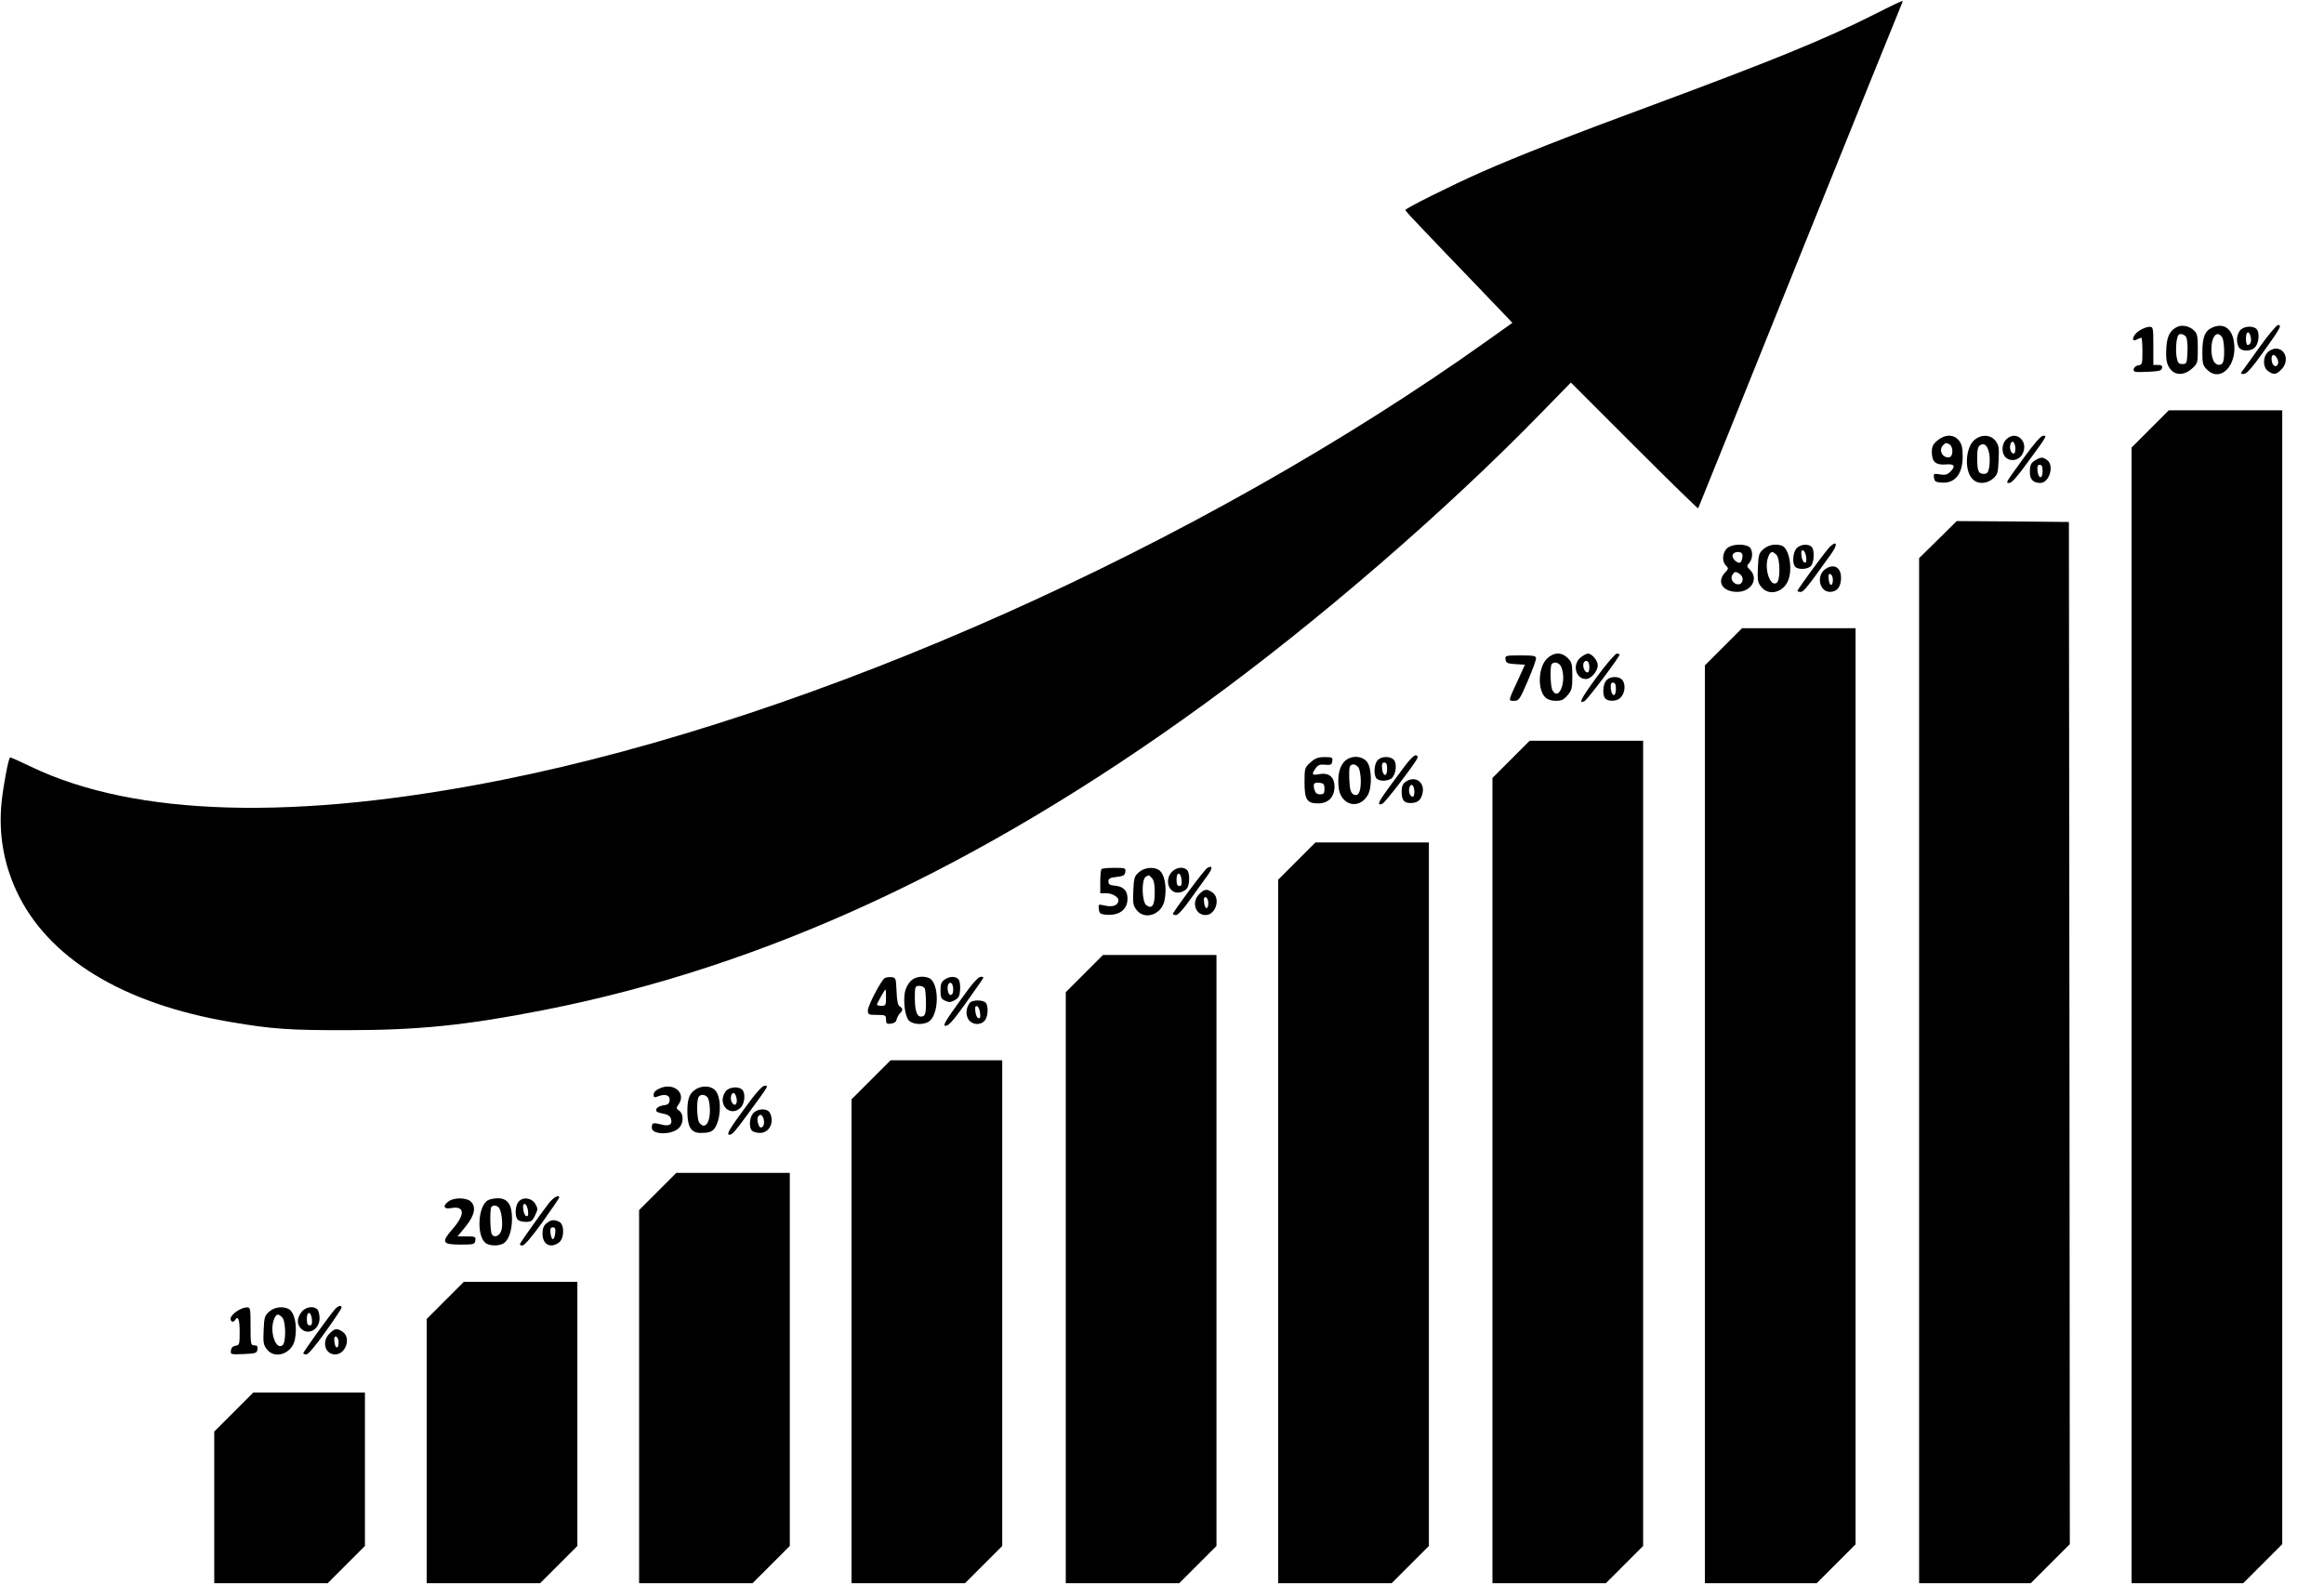
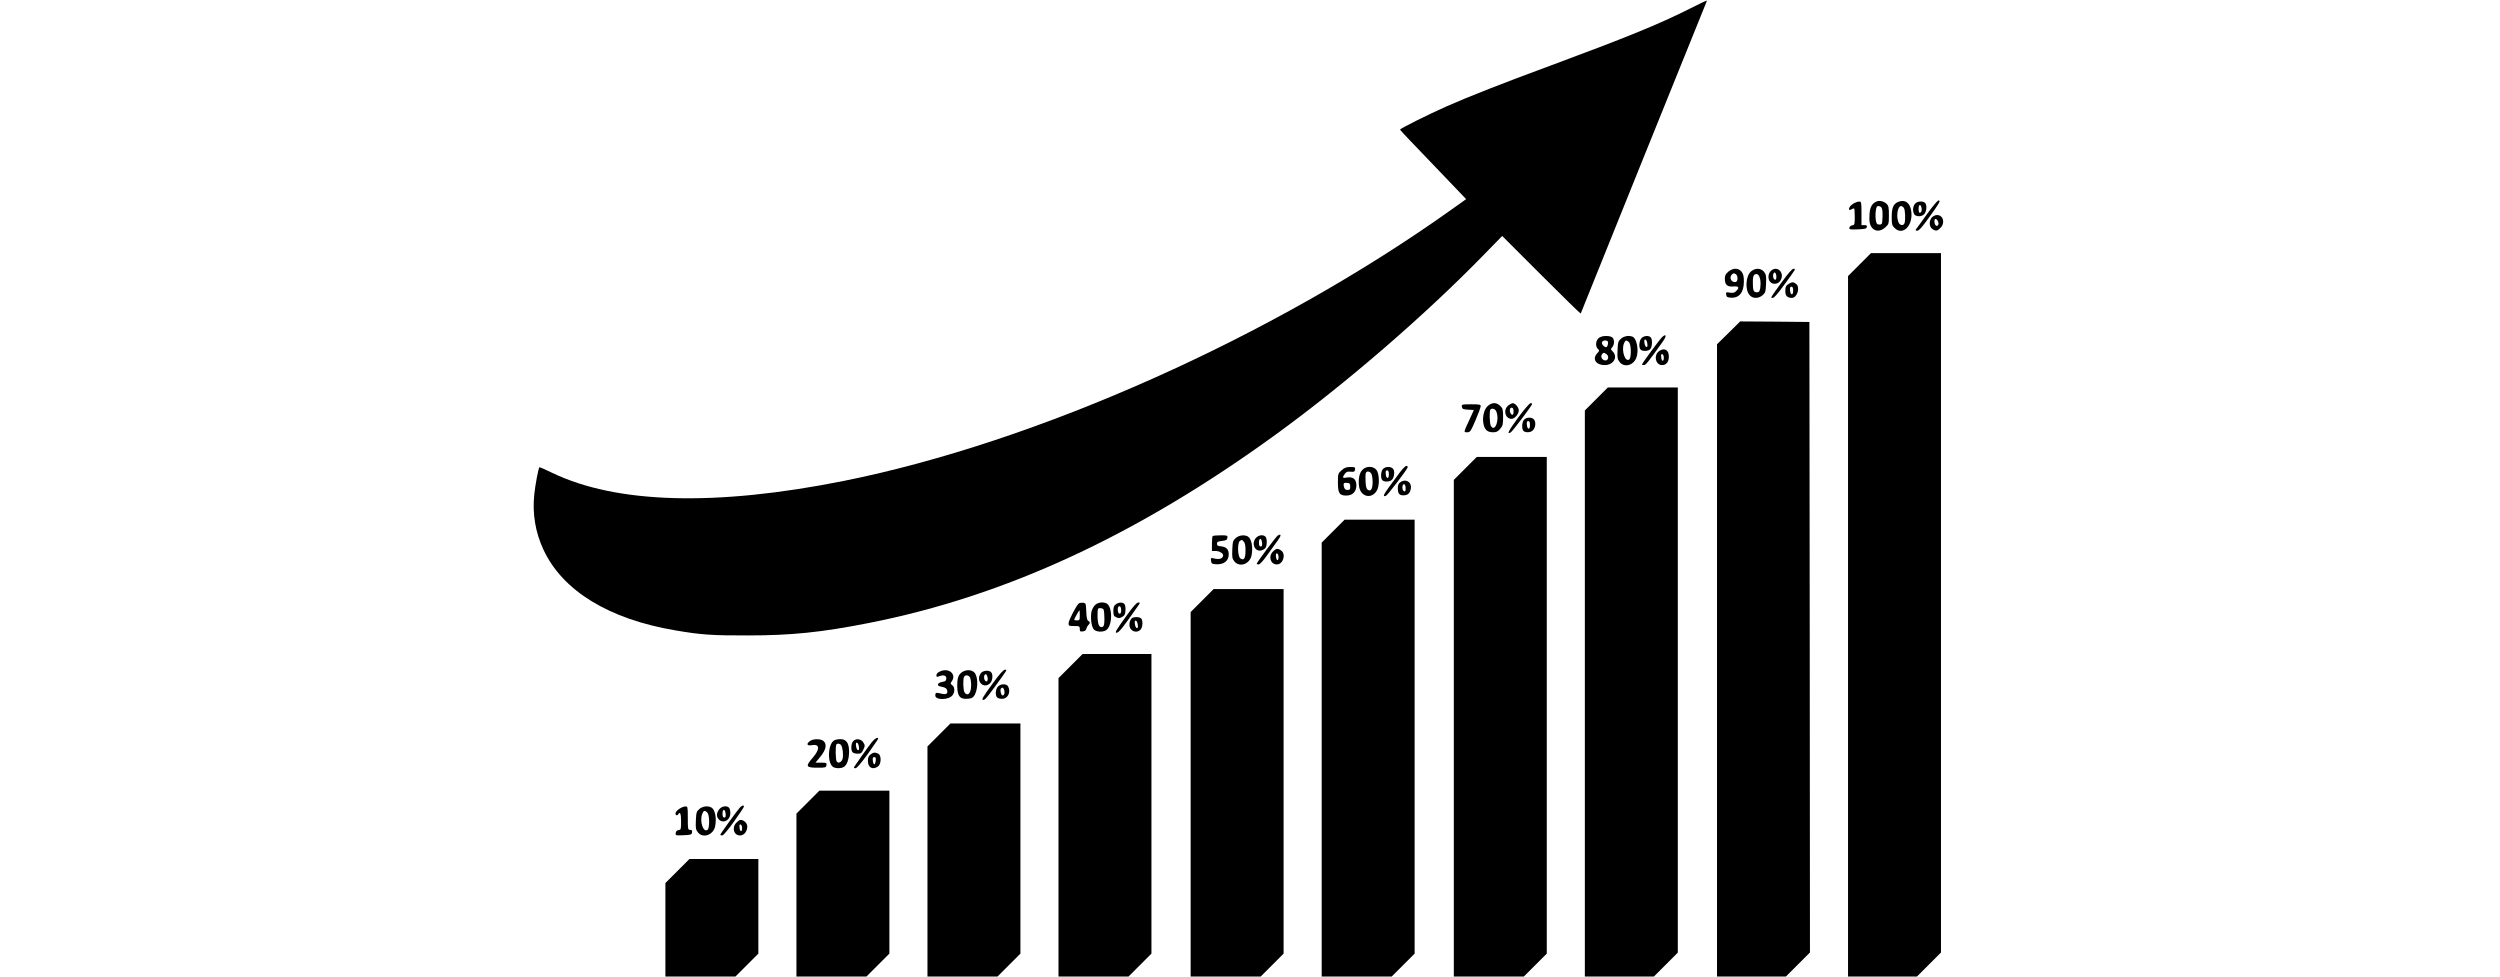
- <svg xmlns="http://www.w3.org/2000/svg" version="1.0" width="1280pt" height="872pt" viewBox="0 0 1280 872" preserveAspectRatio="xMidYMid meet">
+ <svg xmlns="http://www.w3.org/2000/svg" version="1.0" width="1280pt" height="500pt" viewBox="0 0 1280 872" preserveAspectRatio="xMidYMid meet">
  <g transform="translate(0,872) scale(0.1,-0.1)" fill="#000000" stroke="none">
    <path d="M10330 8644 c-275 -139 -570 -259 -1250 -511 -418 -154 -729 -276 -923 -362 -163 -72 -417 -199 -417 -208 0 -3 42 -49 93 -102 50 -53 183 -192 295 -308 l202 -211 -132 -94 c-1591 -1135 -3704 -2078 -5429 -2423 -1141 -228 -2025 -203 -2598 72 -62 30 -114 53 -116 51 -10 -13 -37 -157 -46 -244 -18 -170 10 -338 82 -492 171 -368 585 -621 1179 -721 227 -39 329 -46 645 -45 392 0 659 28 1076 110 1223 240 2401 785 3639 1684 625 454 1331 1064 1855 1602 l167 171 349 -349 c191 -191 350 -346 352 -344 2 3 252 624 556 1380 305 756 558 1383 563 1393 5 10 8 20 6 22 -2 1 -68 -30 -148 -71z" />
    <path d="M11995 6921 c-40 -17 -59 -50 -63 -111 -5 -71 2 -104 28 -130 29 -29 74 -25 112 9 32 29 33 32 33 110 0 67 -3 84 -20 100 -24 24 -63 33 -90 22z m44 -55 c7 -9 11 -41 9 -83 -3 -65 -4 -68 -28 -68 -21 0 -26 6 -32 40 -6 37 -2 99 9 118 7 12 30 8 42 -7z" />
    <path d="M12185 6916 c-41 -18 -55 -53 -55 -137 0 -61 3 -73 25 -94 74 -75 169 22 149 152 -11 75 -58 106 -119 79z m55 -55 c11 -21 14 -110 4 -135 -10 -25 -43 -19 -54 10 -22 57 -7 144 25 144 8 0 19 -9 25 -19z" />
    <path d="M12445 6808 c-49 -68 -92 -129 -98 -135 -7 -10 -4 -13 11 -13 15 0 45 33 106 119 95 132 106 151 83 151 -8 0 -54 -55 -102 -122z" />
    <path d="M11783 6899 c-37 -23 -49 -68 -14 -49 11 5 22 10 25 10 3 0 6 -33 6 -74 0 -70 -1 -75 -22 -78 -13 -2 -24 -11 -26 -21 -3 -16 4 -18 75 -15 65 3 78 6 81 21 3 12 -3 17 -22 17 l-26 0 0 105 c0 102 -1 105 -22 105 -13 0 -38 -10 -55 -21z" />
    <path d="M12336 6898 c-18 -26 -20 -61 -6 -89 15 -28 74 -26 94 3 19 27 21 79 4 96 -21 21 -75 15 -92 -10z m60 -32 c6 -26 -1 -46 -17 -46 -5 0 -9 16 -9 35 0 40 17 47 26 11z" />
    <path d="M12490 6780 c-28 -28 -27 -84 2 -104 31 -22 45 -20 73 9 45 44 25 115 -31 115 -13 0 -33 -9 -44 -20z m58 -59 c-5 -25 -27 -23 -34 3 -9 36 5 54 23 30 7 -10 12 -25 11 -33z" />
    <path d="M11842 6357 l-102 -102 0 -3128 0 -3127 308 0 307 0 108 108 107 107 0 3123 0 3122 -313 0 -312 0 -103 -103z" />
    <path d="M10671 6294 c-25 -21 -31 -34 -31 -64 0 -53 22 -73 77 -68 48 4 56 -9 24 -41 -15 -15 -28 -19 -56 -14 -34 6 -37 4 -33 -18 2 -20 10 -25 40 -27 75 -6 118 46 118 144 0 47 -5 68 -21 88 -28 35 -76 35 -118 0z m67 -22 c21 -14 20 -66 -1 -70 -37 -8 -62 39 -35 66 14 14 19 14 36 4z" />
    <path d="M10877 6299 c-51 -40 -60 -168 -14 -216 28 -31 78 -30 114 1 25 22 28 31 31 103 3 68 1 81 -18 106 -27 33 -75 36 -113 6z m80 -82 c3 -20 2 -52 -1 -71 -6 -29 -11 -36 -30 -36 -30 0 -36 16 -36 90 0 46 4 61 18 69 23 13 41 -5 49 -52z" />
    <path d="M11050 6300 c-29 -29 -27 -85 4 -105 28 -19 69 -7 85 24 37 69 -35 135 -89 81z m50 -51 c0 -20 -4 -29 -12 -27 -15 5 -22 33 -14 54 9 24 26 6 26 -27z" />
    <path d="M11150 6203 c-108 -149 -105 -143 -82 -143 12 0 47 40 103 118 107 146 104 142 82 142 -12 0 -48 -41 -103 -117z" />
    <path d="M11215 6188 c-29 -16 -35 -28 -35 -70 0 -39 19 -58 58 -58 49 0 78 97 37 126 -23 17 -34 17 -60 2z m35 -64 c0 -45 -24 -42 -28 4 -2 24 1 32 12 32 12 0 16 -10 16 -36z" />
    <path d="M10674 5748 l-104 -102 0 -2823 0 -2823 308 0 307 0 108 108 107 107 -2 2815 -3 2815 -309 3 -309 2 -103 -102z" />
    <path d="M10082 5712 c-20 -17 -182 -237 -182 -247 0 -3 8 -5 18 -5 16 0 36 25 166 207 37 51 36 78 -2 45z" />
    <path d="M9512 5700 c-26 -25 -29 -72 -6 -95 15 -15 15 -18 -5 -39 -48 -51 -13 -106 67 -106 77 0 120 72 71 121 -19 19 -19 22 -5 38 23 25 21 78 -3 91 -33 17 -95 12 -119 -10z m83 -30 c7 -12 -3 -50 -14 -50 -19 0 -44 28 -38 44 7 18 42 22 52 6z m-11 -113 c21 -16 18 -50 -5 -55 -27 -5 -51 26 -39 49 13 22 20 24 44 6z" />
    <path d="M9713 5696 c-25 -22 -28 -31 -31 -103 -3 -68 -1 -81 18 -105 41 -53 124 -32 150 38 24 63 4 173 -35 188 -34 13 -75 5 -102 -18z m71 -32 c21 -20 22 -136 3 -153 -36 -30 -73 78 -48 142 12 31 23 34 45 11z" />
    <path d="M9895 5700 c-21 -24 -25 -84 -7 -102 18 -18 73 -14 88 7 17 23 18 87 2 103 -19 19 -63 14 -83 -8z m53 -49 c3 -24 0 -32 -10 -29 -7 3 -14 19 -16 37 -3 24 0 32 10 29 7 -3 14 -19 16 -37z" />
    <path d="M10053 5585 c-51 -36 -32 -125 26 -125 39 0 61 28 61 78 0 58 -41 80 -87 47z m42 -58 c0 -39 -19 -38 -23 2 -3 24 0 32 10 29 7 -3 13 -17 13 -31z" />
    <path d="M9492 5157 l-102 -102 0 -2528 0 -2527 308 0 308 0 107 107 107 107 0 2523 0 2523 -313 0 -312 0 -103 -103z" />
    <path d="M8520 5092 c-48 -48 -53 -169 -9 -213 12 -12 33 -19 58 -19 32 0 44 6 65 31 23 27 26 39 26 105 0 66 -3 78 -25 99 -34 35 -78 33 -115 -3z m80 -48 c30 -78 -15 -190 -50 -125 -11 22 -14 134 -3 144 15 16 44 6 53 -19z" />
    <path d="M8706 5099 c-48 -38 -28 -119 29 -119 28 0 65 43 65 76 0 26 -32 64 -54 64 -7 0 -25 -9 -40 -21z m46 -36 c2 -10 2 -26 0 -36 -6 -25 -32 -2 -32 29 0 28 27 33 32 7z" />
    <path d="M8796 4993 c-89 -121 -106 -155 -68 -134 16 9 192 242 192 255 0 3 -7 6 -15 6 -8 0 -58 -57 -109 -127z" />
    <path d="M8292 5088 c3 -20 10 -23 55 -26 l52 -3 -35 -77 c-59 -127 -58 -122 -25 -122 27 0 31 7 75 108 25 59 46 115 46 125 0 15 -11 17 -86 17 -83 0 -85 -1 -82 -22z" />
    <path d="M8847 4972 c-20 -22 -22 -83 -5 -100 17 -17 64 -15 82 4 23 22 30 62 17 90 -13 30 -69 34 -94 6z m53 -48 c0 -45 -24 -42 -28 4 -2 24 1 32 12 32 12 0 16 -10 16 -36z" />
    <path d="M8322 4537 l-102 -102 0 -2218 0 -2217 312 0 313 0 102 102 103 103 0 2217 0 2218 -313 0 -312 0 -103 -103z" />
    <path d="M7739 4503 c-24 -32 -67 -91 -97 -131 -52 -72 -59 -91 -28 -79 15 6 182 224 193 252 3 9 -1 15 -11 15 -8 0 -34 -26 -57 -57z" />
    <path d="M7218 4521 c-32 -29 -33 -32 -33 -110 0 -95 13 -116 75 -116 56 0 90 35 90 92 0 54 -31 79 -85 69 -39 -8 -43 -1 -19 32 13 19 24 23 53 20 31 -3 36 0 39 20 3 20 -1 22 -42 22 -36 0 -52 -6 -78 -29z m77 -146 c0 -25 -4 -30 -24 -30 -18 0 -26 7 -32 27 -8 33 -2 40 31 36 20 -2 25 -8 25 -33z" />
    <path d="M7405 4526 c-28 -28 -39 -79 -32 -144 11 -98 112 -124 160 -42 25 42 23 150 -4 184 -28 35 -89 37 -124 2z m76 -32 c8 -9 13 -41 14 -75 0 -65 -15 -90 -43 -73 -12 8 -18 28 -20 74 -2 35 -1 69 2 76 7 19 31 18 47 -2z" />
    <path d="M7587 4532 c-20 -22 -22 -83 -5 -100 15 -15 53 -16 78 -2 24 13 36 71 21 99 -15 27 -71 29 -94 3z m53 -48 c0 -45 -24 -42 -28 4 -2 24 1 32 12 32 12 0 16 -10 16 -36z" />
    <path d="M7742 4414 c-16 -11 -22 -25 -22 -52 0 -49 12 -65 49 -65 38 0 58 16 66 54 14 62 -42 99 -93 63z m48 -55 c0 -20 -4 -29 -12 -27 -15 5 -22 33 -14 54 9 24 26 6 26 -27z" />
    <path d="M7142 3977 l-102 -102 0 -1938 0 -1937 312 0 313 0 102 102 103 103 0 1937 0 1938 -313 0 -312 0 -103 -103z" />
    <path d="M6649 3939 c-15 -8 -189 -242 -189 -253 0 -4 8 -6 18 -6 10 0 42 35 79 88 34 48 76 106 93 129 30 41 30 60 -1 42z" />
    <path d="M6067 3933 c-4 -3 -7 -35 -7 -70 l0 -63 34 0 c31 0 66 -20 66 -38 -1 -30 -33 -41 -83 -28 -27 6 -28 5 -25 -21 3 -24 8 -28 37 -31 74 -7 121 27 121 88 0 45 -22 67 -70 72 -27 2 -35 7 -35 23 0 16 8 21 45 25 37 4 46 9 48 28 3 21 0 22 -61 22 -35 0 -67 -3 -70 -7z" />
    <path d="M6273 3916 c-25 -22 -28 -31 -31 -103 -3 -68 -1 -81 18 -105 45 -58 138 -26 154 53 15 75 -1 151 -34 169 -32 17 -78 11 -107 -14z m71 -32 c11 -11 16 -34 16 -78 0 -72 -14 -95 -46 -72 -25 18 -28 141 -4 156 19 12 16 13 34 -6z" />
    <path d="M6450 3913 c-39 -50 -6 -121 50 -108 14 3 31 13 38 22 15 21 16 85 0 101 -22 22 -65 14 -88 -15z m58 -41 c2 -24 -1 -32 -12 -32 -12 0 -16 10 -16 36 0 45 24 42 28 -4z" />
    <path d="M6605 3795 c-44 -43 -22 -115 35 -115 56 0 84 92 38 124 -31 22 -45 20 -73 -9z m50 -48 c0 -39 -19 -38 -23 2 -3 24 0 32 10 29 7 -3 13 -17 13 -31z" />
    <path d="M5972 3357 l-102 -102 0 -1628 0 -1627 313 0 312 0 103 103 102 102 0 1628 0 1627 -313 0 -312 0 -103 -103z" />
    <path d="M4873 3333 c-21 -14 -93 -152 -93 -178 0 -23 3 -25 50 -25 47 0 50 -2 50 -26 0 -22 4 -25 27 -22 18 2 29 10 31 22 3 11 10 26 18 34 18 17 18 29 -1 39 -10 6 -15 31 -17 83 -3 72 -4 75 -28 78 -14 1 -30 -1 -37 -5z m7 -108 c0 -41 -2 -45 -25 -45 -14 0 -25 3 -25 6 0 8 43 84 47 84 2 0 3 -20 3 -45z" />
    <path d="M5015 3316 c-13 -13 -27 -40 -31 -60 -10 -55 1 -133 21 -156 20 -22 74 -27 107 -9 62 33 64 219 3 243 -35 13 -76 6 -100 -18z m79 -42 c3 -9 6 -45 6 -80 0 -50 -4 -66 -16 -71 -34 -13 -48 27 -45 130 1 32 4 37 25 37 13 0 27 -7 30 -16z" />
    <path d="M5202 3324 c-17 -12 -22 -25 -22 -60 0 -38 4 -46 26 -56 21 -10 31 -9 52 3 22 12 28 23 30 58 2 23 -2 49 -9 57 -15 18 -49 18 -77 -2z m48 -55 c0 -19 -5 -29 -15 -29 -15 0 -22 50 -9 63 12 12 24 -4 24 -34z" />
    <path d="M5296 3220 c-89 -123 -105 -150 -89 -150 22 0 48 32 192 238 21 31 22 32 3 32 -14 0 -47 -37 -106 -120z" />
    <path d="M5342 3197 c-21 -25 -25 -66 -8 -92 20 -30 65 -34 89 -7 20 22 22 83 5 100 -16 16 -73 15 -86 -1z m56 -56 c3 -24 0 -32 -10 -29 -7 3 -14 19 -16 37 -3 24 0 32 10 29 7 -3 14 -19 16 -37z" />
    <path d="M4797 2772 l-107 -107 0 -1333 0 -1332 313 0 312 0 103 103 102 102 0 1338 0 1337 -308 0 -307 0 -108 -108z" />
    <path d="M3633 2725 c-21 -9 -33 -21 -33 -34 0 -17 3 -18 29 -8 38 14 63 3 59 -25 -2 -17 -11 -24 -33 -26 -29 -4 -48 -19 -39 -33 2 -4 19 -10 38 -13 23 -4 37 -14 41 -27 11 -33 -9 -45 -55 -32 -43 11 -50 9 -50 -18 0 -42 118 -41 153 2 23 28 22 74 -2 91 -17 12 -17 16 -5 33 47 63 -25 126 -103 90z" />
    <path d="M3833 2721 c-38 -24 -48 -54 -47 -133 2 -78 22 -108 73 -108 53 0 69 8 85 39 30 60 27 164 -6 197 -24 24 -70 26 -105 5z m67 -50 c5 -11 10 -41 10 -66 0 -52 -14 -85 -35 -85 -8 0 -19 9 -25 19 -11 21 -14 110 -4 135 8 22 41 20 54 -3z" />
    <path d="M4101 2615 c-86 -117 -102 -145 -83 -145 15 0 30 17 98 110 123 168 118 160 96 160 -14 0 -48 -38 -111 -125z" />
    <path d="M3996 2708 c-49 -69 26 -146 84 -88 22 22 27 79 8 98 -21 21 -75 15 -92 -10z m60 -34 c9 -34 -10 -53 -25 -26 -11 21 -5 52 10 52 5 0 12 -12 15 -26z" />
    <path d="M4150 2590 c-22 -22 -27 -79 -8 -98 7 -7 27 -12 44 -12 52 0 81 60 54 111 -14 25 -64 25 -90 -1z m56 -34 c6 -26 -1 -46 -16 -46 -12 0 -24 46 -15 59 11 18 24 12 31 -13z" />
    <path d="M3622 2157 l-102 -102 0 -1028 0 -1027 312 0 313 0 102 102 103 103 0 1027 0 1028 -313 0 -312 0 -103 -103z" />
    <path d="M3023 2093 c-33 -42 -146 -201 -157 -220 -5 -9 -1 -13 11 -13 12 0 50 45 111 129 50 71 92 131 92 135 0 19 -32 1 -57 -31z" />
    <path d="M2472 2104 c-36 -25 -29 -46 13 -38 75 14 78 -35 8 -115 -64 -73 -58 -86 42 -86 75 0 80 1 83 23 3 20 0 22 -47 22 l-51 0 45 55 c50 62 59 109 27 138 -24 21 -90 22 -120 1z" />
    <path d="M2687 2109 c-58 -34 -63 -209 -7 -239 25 -13 66 -13 92 1 29 16 48 70 48 137 0 77 -24 112 -78 112 -20 0 -45 -5 -55 -11z m61 -41 c15 -20 23 -89 14 -123 -9 -32 -39 -46 -53 -23 -10 15 -12 142 -2 151 10 11 30 8 41 -5z" />
    <path d="M2857 2102 c-20 -21 -23 -82 -5 -100 7 -7 27 -12 45 -12 28 0 36 5 50 36 16 32 16 38 2 62 -19 34 -67 42 -92 14z m51 -51 c3 -24 0 -32 -10 -29 -7 3 -14 19 -16 37 -3 24 0 32 10 29 7 -3 14 -19 16 -37z" />
    <path d="M3010 1982 c-16 -13 -22 -29 -22 -57 0 -59 43 -83 90 -49 30 21 32 98 3 114 -28 14 -46 13 -71 -8z m48 -54 c-2 -18 -7 -33 -13 -33 -5 0 -11 15 -13 33 -3 24 1 32 13 32 12 0 16 -8 13 -32z" />
    <path d="M2452 1557 l-102 -102 0 -728 0 -727 313 0 312 0 103 103 102 102 0 728 0 727 -313 0 -312 0 -103 -103z" />
    <path d="M1844 1508 c-28 -32 -174 -234 -174 -242 0 -3 8 -6 18 -6 10 1 51 49 105 125 49 68 88 128 88 132 1 17 -18 12 -37 -9z" />
    <path d="M1303 1497 c-18 -12 -33 -30 -33 -39 0 -20 15 -24 25 -8 16 26 25 3 25 -64 0 -70 -1 -75 -22 -78 -15 -2 -24 -11 -26 -26 -3 -22 -2 -23 70 -20 67 3 73 5 76 26 3 17 -2 22 -17 22 -20 0 -21 5 -21 105 0 102 -1 105 -22 104 -13 0 -38 -10 -55 -22z" />
    <path d="M1483 1496 c-25 -22 -28 -31 -31 -103 -3 -68 -1 -81 18 -105 44 -57 138 -24 154 53 15 75 -1 151 -34 169 -32 17 -78 11 -107 -14z m71 -32 c21 -20 22 -136 3 -153 -38 -31 -74 76 -48 142 12 31 23 34 45 11z" />
    <path d="M1661 1494 c-24 -30 -27 -63 -8 -86 37 -48 107 -15 107 51 0 20 -5 42 -12 49 -21 21 -65 14 -87 -14z m57 -42 c2 -24 -1 -32 -12 -32 -12 0 -16 10 -16 36 0 45 24 42 28 -4z" />
    <path d="M1815 1375 c-45 -44 -25 -115 31 -115 58 0 89 91 42 124 -31 22 -45 20 -73 -9z m50 -48 c0 -39 -19 -38 -23 2 -3 24 0 32 10 29 7 -3 13 -17 13 -31z" />
    <path d="M1287 942 l-107 -107 0 -418 0 -417 312 0 313 0 102 102 103 103 0 422 0 423 -308 0 -307 0 -108 -108z" />
  </g>
</svg>
